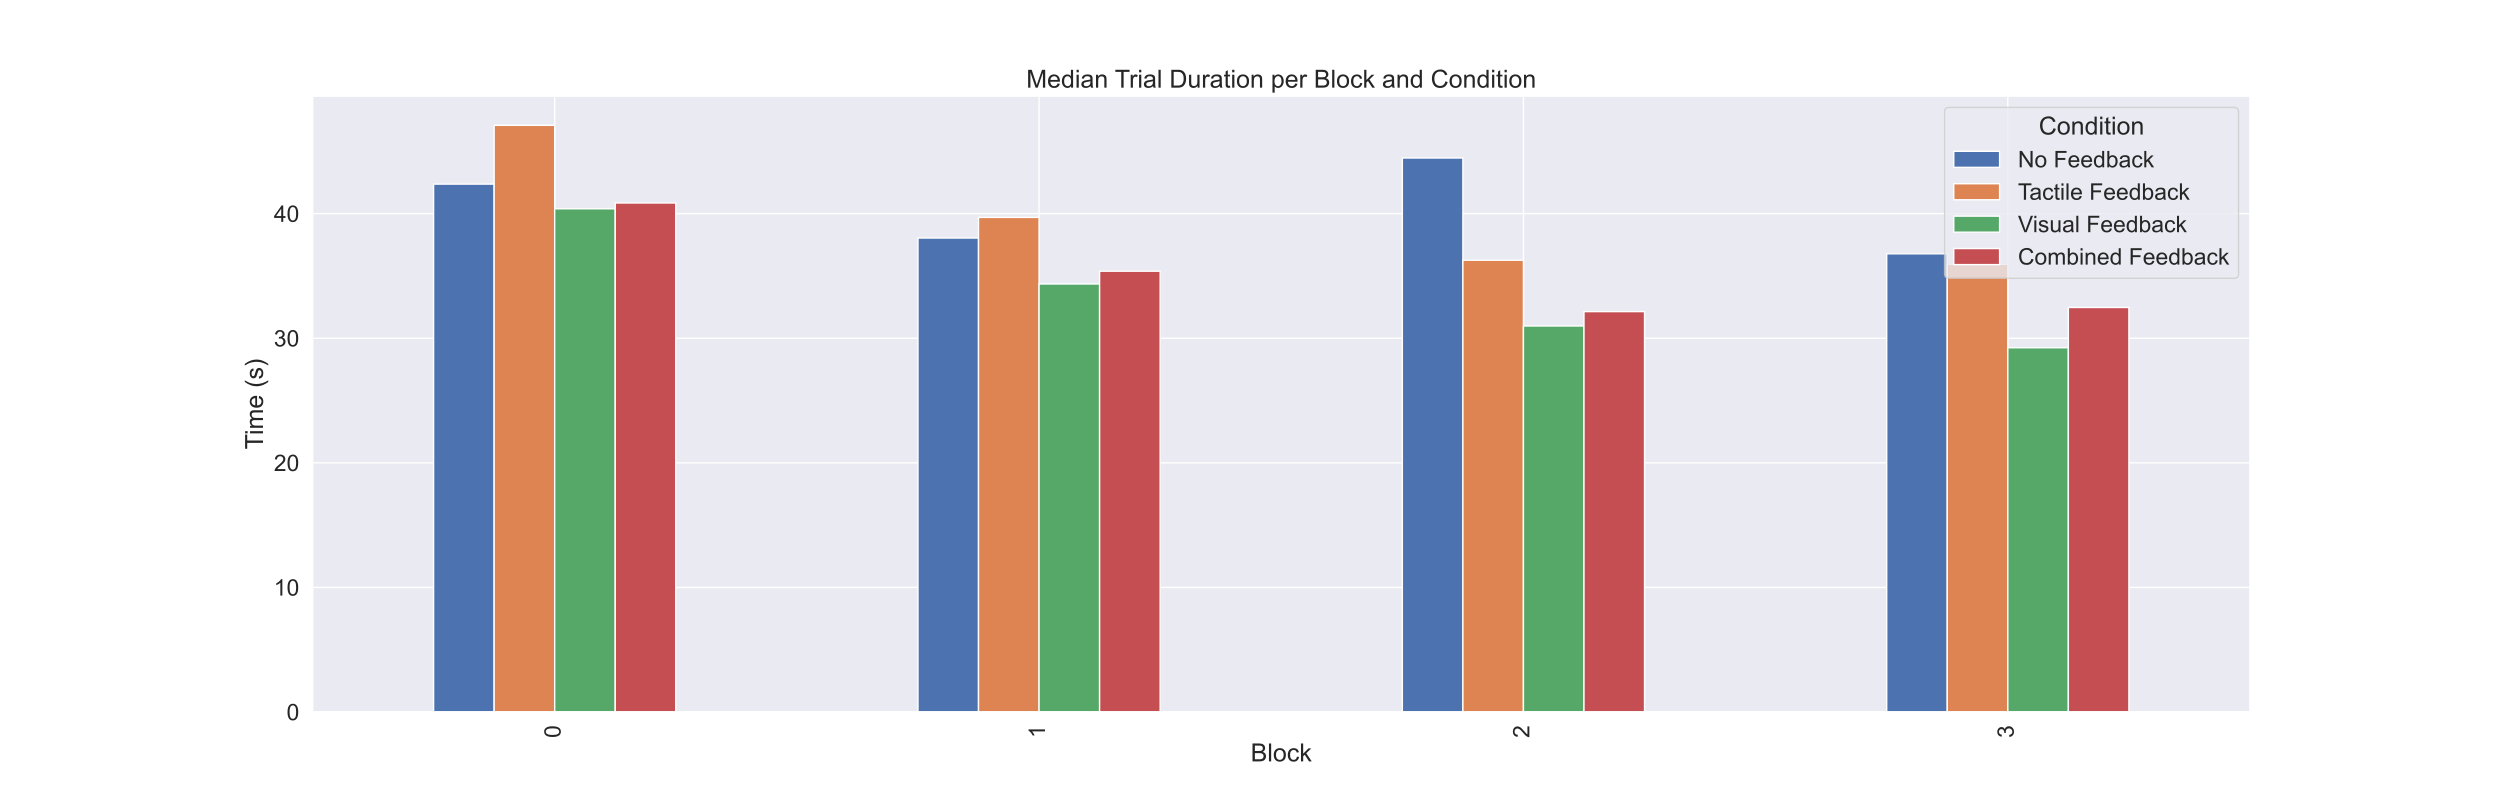
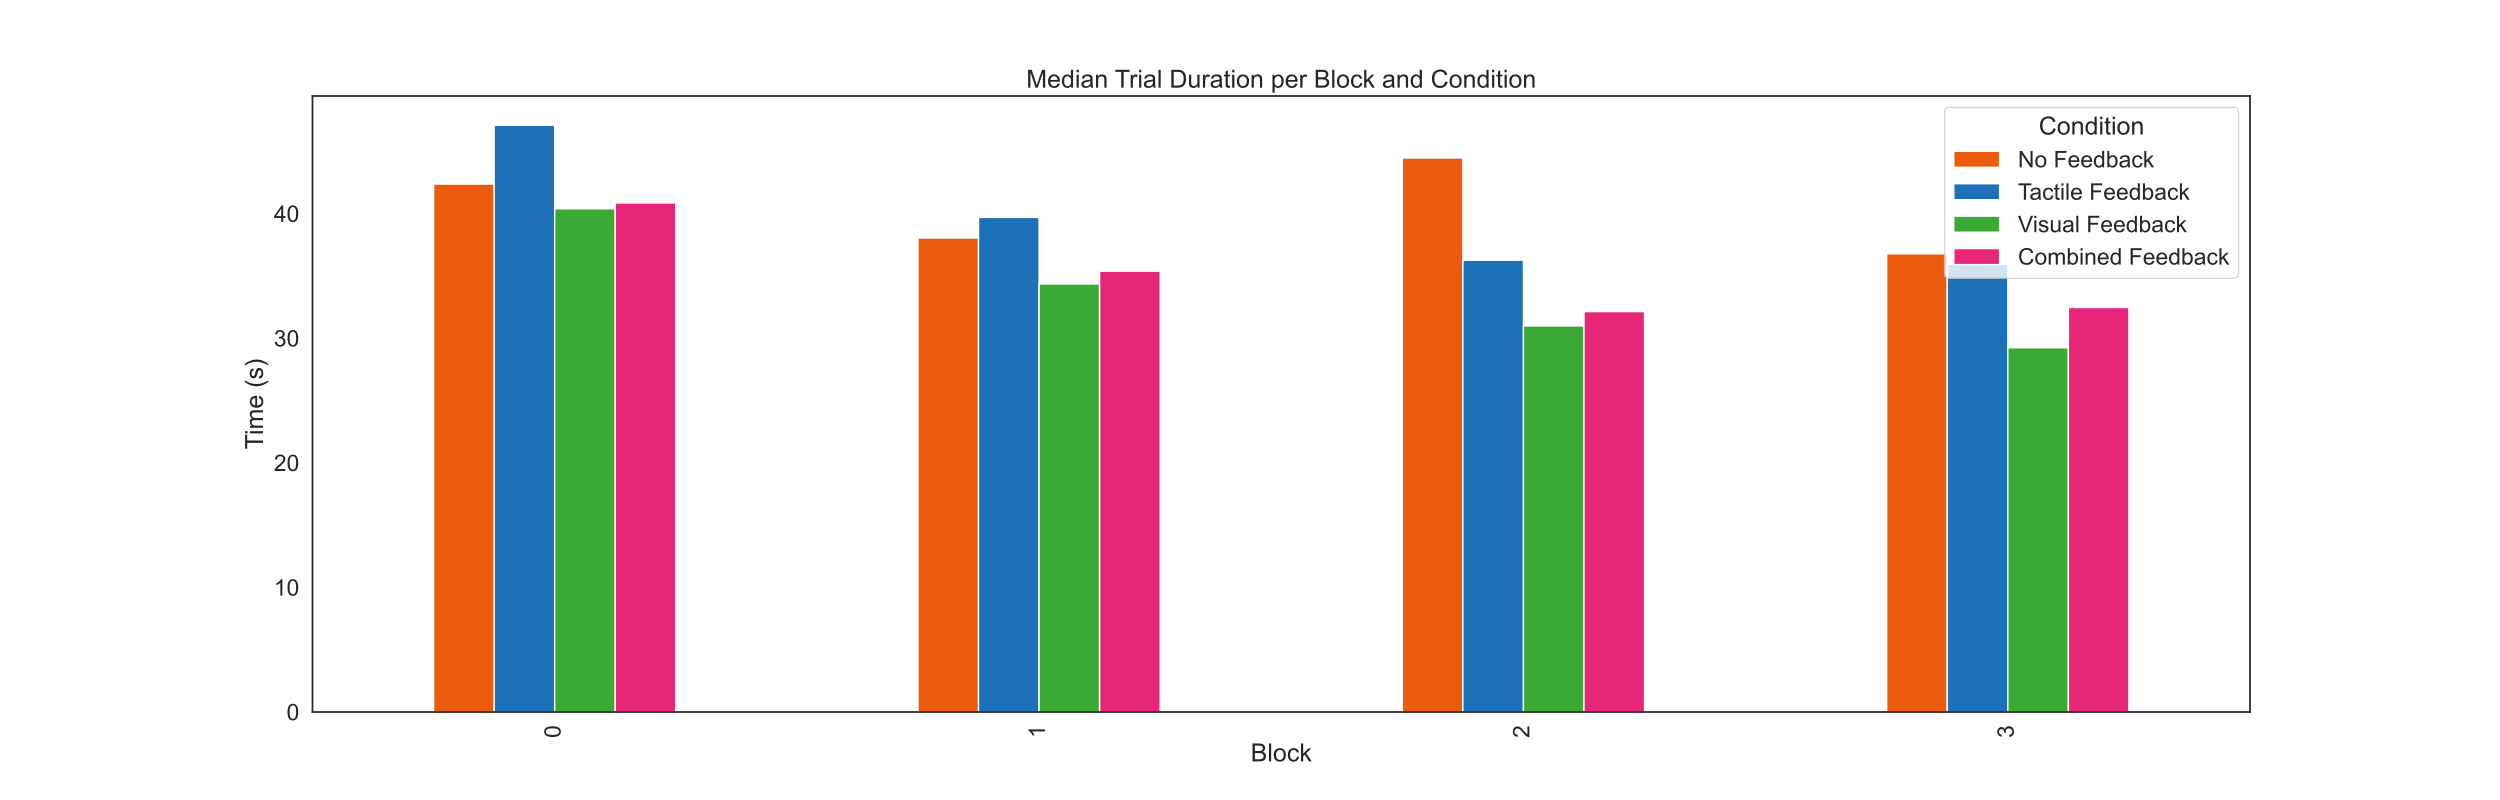
<svg xmlns="http://www.w3.org/2000/svg" xmlns:xlink="http://www.w3.org/1999/xlink" width="1800pt" height="576pt" viewBox="0 0 1800 576" version="1.1">
  <defs>
    <style type="text/css">*{stroke-linejoin: round; stroke-linecap: butt}</style>
  </defs>
  <g id="figure_1">
    <g id="patch_1">
      <path d="M 0 576  L 1800 576  L 1800 0  L 0 0  z " style="fill: #ffffff" />
    </g>
    <g id="axes_1">
      <g id="patch_2">
-         <path d="M 225 512.64  L 1620 512.64  L 1620 69.12  L 225 69.12  z " style="fill: #eaeaf2" />
+         <path d="M 225 512.64  L 1620 512.64  L 1620 69.12  L 225 69.12  z " style="fill: #ffffff" />
      </g>
      <g id="matplotlib.axis_1">
        <g id="xtick_1">
-           <g id="line2d_1">
-             <path d="M 399.375 512.64  L 399.375 69.12  " clip-path="url(#p7fa31ae000)" style="fill: none; stroke: #ffffff; stroke-linecap: round" />
-           </g>
          <g id="text_1">
            <g style="fill: #262626" transform="translate(403.6405 531.3155) rotate(-90) scale(0.165 -0.165)">
              <defs>
                <path id="ArialMT-30" d="M 266 2259  Q 266 3072 433 3567  Q 600 4063 929 4331  Q 1259 4600 1759 4600  Q 2128 4600 2406 4451  Q 2684 4303 2865 4023  Q 3047 3744 3150 3342  Q 3253 2941 3253 2259  Q 3253 1453 3087 958  Q 2922 463 2592 192  Q 2263 -78 1759 -78  Q 1097 -78 719 397  Q 266 969 266 2259  z M 844 2259  Q 844 1131 1108 757  Q 1372 384 1759 384  Q 2147 384 2411 759  Q 2675 1134 2675 2259  Q 2675 3391 2411 3762  Q 2147 4134 1753 4134  Q 1366 4134 1134 3806  Q 844 3388 844 2259  z " transform="scale(0.015625)" />
              </defs>
              <use xlink:href="#ArialMT-30" />
            </g>
          </g>
        </g>
        <g id="xtick_2">
-           <g id="line2d_2">
-             <path d="M 748.125 512.64  L 748.125 69.12  " clip-path="url(#p7fa31ae000)" style="fill: none; stroke: #ffffff; stroke-linecap: round" />
-           </g>
          <g id="text_2">
            <g style="fill: #262626" transform="translate(752.3905 531.3155) rotate(-90) scale(0.165 -0.165)">
              <defs>
                <path id="ArialMT-31" d="M 2384 0  L 1822 0  L 1822 3584  Q 1619 3391 1289 3197  Q 959 3003 697 2906  L 697 3450  Q 1169 3672 1522 3987  Q 1875 4303 2022 4600  L 2384 4600  L 2384 0  z " transform="scale(0.015625)" />
              </defs>
              <use xlink:href="#ArialMT-31" />
            </g>
          </g>
        </g>
        <g id="xtick_3">
-           <g id="line2d_3">
-             <path d="M 1096.875 512.64  L 1096.875 69.12  " clip-path="url(#p7fa31ae000)" style="fill: none; stroke: #ffffff; stroke-linecap: round" />
-           </g>
          <g id="text_3">
            <g style="fill: #262626" transform="translate(1101.141 531.3155) rotate(-90) scale(0.165 -0.165)">
              <defs>
                <path id="ArialMT-32" d="M 3222 541  L 3222 0  L 194 0  Q 188 203 259 391  Q 375 700 629 1000  Q 884 1300 1366 1694  Q 2113 2306 2375 2664  Q 2638 3022 2638 3341  Q 2638 3675 2398 3904  Q 2159 4134 1775 4134  Q 1369 4134 1125 3890  Q 881 3647 878 3216  L 300 3275  Q 359 3922 746 4261  Q 1134 4600 1788 4600  Q 2447 4600 2831 4234  Q 3216 3869 3216 3328  Q 3216 3053 3103 2787  Q 2991 2522 2730 2228  Q 2469 1934 1863 1422  Q 1356 997 1212 845  Q 1069 694 975 541  L 3222 541  z " transform="scale(0.015625)" />
              </defs>
              <use xlink:href="#ArialMT-32" />
            </g>
          </g>
        </g>
        <g id="xtick_4">
-           <g id="line2d_4">
-             <path d="M 1445.625 512.64  L 1445.625 69.12  " clip-path="url(#p7fa31ae000)" style="fill: none; stroke: #ffffff; stroke-linecap: round" />
-           </g>
          <g id="text_4">
            <g style="fill: #262626" transform="translate(1449.891 531.3155) rotate(-90) scale(0.165 -0.165)">
              <defs>
                <path id="ArialMT-33" d="M 269 1209  L 831 1284  Q 928 806 1161 595  Q 1394 384 1728 384  Q 2125 384 2398 659  Q 2672 934 2672 1341  Q 2672 1728 2419 1979  Q 2166 2231 1775 2231  Q 1616 2231 1378 2169  L 1441 2663  Q 1497 2656 1531 2656  Q 1891 2656 2178 2843  Q 2466 3031 2466 3422  Q 2466 3731 2256 3934  Q 2047 4138 1716 4138  Q 1388 4138 1169 3931  Q 950 3725 888 3313  L 325 3413  Q 428 3978 793 4289  Q 1159 4600 1703 4600  Q 2078 4600 2393 4439  Q 2709 4278 2876 4000  Q 3044 3722 3044 3409  Q 3044 3113 2884 2869  Q 2725 2625 2413 2481  Q 2819 2388 3044 2092  Q 3269 1797 3269 1353  Q 3269 753 2831 336  Q 2394 -81 1725 -81  Q 1122 -81 723 278  Q 325 638 269 1209  z " transform="scale(0.015625)" />
              </defs>
              <use xlink:href="#ArialMT-33" />
            </g>
          </g>
        </g>
        <g id="text_5">
          <g style="fill: #262626" transform="translate(900.4922 548.1996) scale(0.18 -0.18)">
            <defs>
              <path id="ArialMT-42" d="M 469 0  L 469 4581  L 2188 4581  Q 2713 4581 3030 4442  Q 3347 4303 3526 4014  Q 3706 3725 3706 3409  Q 3706 3116 3547 2856  Q 3388 2597 3066 2438  Q 3481 2316 3704 2022  Q 3928 1728 3928 1328  Q 3928 1006 3792 729  Q 3656 453 3456 303  Q 3256 153 2954 76  Q 2653 0 2216 0  L 469 0  z M 1075 2656  L 2066 2656  Q 2469 2656 2644 2709  Q 2875 2778 2992 2937  Q 3109 3097 3109 3338  Q 3109 3566 3000 3739  Q 2891 3913 2687 3977  Q 2484 4041 1991 4041  L 1075 4041  L 1075 2656  z M 1075 541  L 2216 541  Q 2509 541 2628 563  Q 2838 600 2978 687  Q 3119 775 3209 942  Q 3300 1109 3300 1328  Q 3300 1584 3169 1773  Q 3038 1963 2805 2039  Q 2572 2116 2134 2116  L 1075 2116  L 1075 541  z " transform="scale(0.015625)" />
              <path id="ArialMT-6c" d="M 409 0  L 409 4581  L 972 4581  L 972 0  L 409 0  z " transform="scale(0.015625)" />
              <path id="ArialMT-6f" d="M 213 1659  Q 213 2581 725 3025  Q 1153 3394 1769 3394  Q 2453 3394 2887 2945  Q 3322 2497 3322 1706  Q 3322 1066 3130 698  Q 2938 331 2570 128  Q 2203 -75 1769 -75  Q 1072 -75 642 372  Q 213 819 213 1659  z M 791 1659  Q 791 1022 1069 705  Q 1347 388 1769 388  Q 2188 388 2466 706  Q 2744 1025 2744 1678  Q 2744 2294 2464 2611  Q 2184 2928 1769 2928  Q 1347 2928 1069 2612  Q 791 2297 791 1659  z " transform="scale(0.015625)" />
              <path id="ArialMT-63" d="M 2588 1216  L 3141 1144  Q 3050 572 2676 248  Q 2303 -75 1759 -75  Q 1078 -75 664 370  Q 250 816 250 1647  Q 250 2184 428 2587  Q 606 2991 970 3192  Q 1334 3394 1763 3394  Q 2303 3394 2647 3120  Q 2991 2847 3088 2344  L 2541 2259  Q 2463 2594 2264 2762  Q 2066 2931 1784 2931  Q 1359 2931 1093 2626  Q 828 2322 828 1663  Q 828 994 1084 691  Q 1341 388 1753 388  Q 2084 388 2306 591  Q 2528 794 2588 1216  z " transform="scale(0.015625)" />
              <path id="ArialMT-6b" d="M 425 0  L 425 4581  L 988 4581  L 988 1969  L 2319 3319  L 3047 3319  L 1778 2088  L 3175 0  L 2481 0  L 1384 1697  L 988 1316  L 988 0  L 425 0  z " transform="scale(0.015625)" />
            </defs>
            <use xlink:href="#ArialMT-42" />
            <use xlink:href="#ArialMT-6c" x="66.699" />
            <use xlink:href="#ArialMT-6f" x="88.916" />
            <use xlink:href="#ArialMT-63" x="144.531" />
            <use xlink:href="#ArialMT-6b" x="194.531" />
          </g>
        </g>
      </g>
      <g id="matplotlib.axis_2">
        <g id="ytick_1">
-           <g id="line2d_5">
-             <path d="M 225 512.64  L 1620 512.64  " clip-path="url(#p7fa31ae000)" style="fill: none; stroke: #ffffff; stroke-linecap: round" />
-           </g>
          <g id="text_6">
            <g style="fill: #262626" transform="translate(206.3245 518.5452) scale(0.165 -0.165)">
              <use xlink:href="#ArialMT-30" />
            </g>
          </g>
        </g>
        <g id="ytick_2">
-           <g id="line2d_6">
-             <path d="M 225 422.938  L 1620 422.938  " clip-path="url(#p7fa31ae000)" style="fill: none; stroke: #ffffff; stroke-linecap: round" />
-           </g>
          <g id="text_7">
            <g style="fill: #262626" transform="translate(197.1489 428.8428) scale(0.165 -0.165)">
              <use xlink:href="#ArialMT-31" />
              <use xlink:href="#ArialMT-30" x="55.615" />
            </g>
          </g>
        </g>
        <g id="ytick_3">
-           <g id="line2d_7">
-             <path d="M 225 333.235  L 1620 333.235  " clip-path="url(#p7fa31ae000)" style="fill: none; stroke: #ffffff; stroke-linecap: round" />
-           </g>
          <g id="text_8">
            <g style="fill: #262626" transform="translate(197.1489 339.1405) scale(0.165 -0.165)">
              <use xlink:href="#ArialMT-32" />
              <use xlink:href="#ArialMT-30" x="55.615" />
            </g>
          </g>
        </g>
        <g id="ytick_4">
-           <g id="line2d_8">
-             <path d="M 225 243.533  L 1620 243.533  " clip-path="url(#p7fa31ae000)" style="fill: none; stroke: #ffffff; stroke-linecap: round" />
-           </g>
          <g id="text_9">
            <g style="fill: #262626" transform="translate(197.1489 249.4381) scale(0.165 -0.165)">
              <use xlink:href="#ArialMT-33" />
              <use xlink:href="#ArialMT-30" x="55.615" />
            </g>
          </g>
        </g>
        <g id="ytick_5">
-           <g id="line2d_9">
-             <path d="M 225 153.831  L 1620 153.831  " clip-path="url(#p7fa31ae000)" style="fill: none; stroke: #ffffff; stroke-linecap: round" />
-           </g>
          <g id="text_10">
            <g style="fill: #262626" transform="translate(197.1489 159.7357) scale(0.165 -0.165)">
              <defs>
                <path id="ArialMT-34" d="M 2069 0  L 2069 1097  L 81 1097  L 81 1613  L 2172 4581  L 2631 4581  L 2631 1613  L 3250 1613  L 3250 1097  L 2631 1097  L 2631 0  L 2069 0  z M 2069 1613  L 2069 3678  L 634 1613  L 2069 1613  z " transform="scale(0.015625)" />
              </defs>
              <use xlink:href="#ArialMT-34" />
              <use xlink:href="#ArialMT-30" x="55.615" />
            </g>
          </g>
        </g>
        <g id="text_11">
          <g style="fill: #262626" transform="translate(189.3605 323.5345) rotate(-90) scale(0.18 -0.18)">
            <defs>
              <path id="ArialMT-54" d="M 1659 0  L 1659 4041  L 150 4041  L 150 4581  L 3781 4581  L 3781 4041  L 2266 4041  L 2266 0  L 1659 0  z " transform="scale(0.015625)" />
              <path id="ArialMT-69" d="M 425 3934  L 425 4581  L 988 4581  L 988 3934  L 425 3934  z M 425 0  L 425 3319  L 988 3319  L 988 0  L 425 0  z " transform="scale(0.015625)" />
              <path id="ArialMT-6d" d="M 422 0  L 422 3319  L 925 3319  L 925 2853  Q 1081 3097 1340 3245  Q 1600 3394 1931 3394  Q 2300 3394 2536 3241  Q 2772 3088 2869 2813  Q 3263 3394 3894 3394  Q 4388 3394 4653 3120  Q 4919 2847 4919 2278  L 4919 0  L 4359 0  L 4359 2091  Q 4359 2428 4304 2576  Q 4250 2725 4106 2815  Q 3963 2906 3769 2906  Q 3419 2906 3187 2673  Q 2956 2441 2956 1928  L 2956 0  L 2394 0  L 2394 2156  Q 2394 2531 2256 2718  Q 2119 2906 1806 2906  Q 1569 2906 1367 2781  Q 1166 2656 1075 2415  Q 984 2175 984 1722  L 984 0  L 422 0  z " transform="scale(0.015625)" />
              <path id="ArialMT-65" d="M 2694 1069  L 3275 997  Q 3138 488 2766 206  Q 2394 -75 1816 -75  Q 1088 -75 661 373  Q 234 822 234 1631  Q 234 2469 665 2931  Q 1097 3394 1784 3394  Q 2450 3394 2872 2941  Q 3294 2488 3294 1666  Q 3294 1616 3291 1516  L 816 1516  Q 847 969 1125 678  Q 1403 388 1819 388  Q 2128 388 2347 550  Q 2566 713 2694 1069  z M 847 1978  L 2700 1978  Q 2663 2397 2488 2606  Q 2219 2931 1791 2931  Q 1403 2931 1139 2672  Q 875 2413 847 1978  z " transform="scale(0.015625)" />
              <path id="ArialMT-20" transform="scale(0.015625)" />
              <path id="ArialMT-28" d="M 1497 -1347  Q 1031 -759 709 28  Q 388 816 388 1659  Q 388 2403 628 3084  Q 909 3875 1497 4659  L 1900 4659  Q 1522 4009 1400 3731  Q 1209 3300 1100 2831  Q 966 2247 966 1656  Q 966 153 1900 -1347  L 1497 -1347  z " transform="scale(0.015625)" />
              <path id="ArialMT-73" d="M 197 991  L 753 1078  Q 800 744 1014 566  Q 1228 388 1613 388  Q 2000 388 2187 545  Q 2375 703 2375 916  Q 2375 1106 2209 1216  Q 2094 1291 1634 1406  Q 1016 1563 777 1677  Q 538 1791 414 1992  Q 291 2194 291 2438  Q 291 2659 392 2848  Q 494 3038 669 3163  Q 800 3259 1026 3326  Q 1253 3394 1513 3394  Q 1903 3394 2198 3281  Q 2494 3169 2634 2976  Q 2775 2784 2828 2463  L 2278 2388  Q 2241 2644 2061 2787  Q 1881 2931 1553 2931  Q 1166 2931 1000 2803  Q 834 2675 834 2503  Q 834 2394 903 2306  Q 972 2216 1119 2156  Q 1203 2125 1616 2013  Q 2213 1853 2448 1751  Q 2684 1650 2818 1456  Q 2953 1263 2953 975  Q 2953 694 2789 445  Q 2625 197 2315 61  Q 2006 -75 1616 -75  Q 969 -75 630 194  Q 291 463 197 991  z " transform="scale(0.015625)" />
              <path id="ArialMT-29" d="M 791 -1347  L 388 -1347  Q 1322 153 1322 1656  Q 1322 2244 1188 2822  Q 1081 3291 891 3722  Q 769 4003 388 4659  L 791 4659  Q 1378 3875 1659 3084  Q 1900 2403 1900 1659  Q 1900 816 1576 28  Q 1253 -759 791 -1347  z " transform="scale(0.015625)" />
            </defs>
            <use xlink:href="#ArialMT-54" />
            <use xlink:href="#ArialMT-69" x="57.334" />
            <use xlink:href="#ArialMT-6d" x="79.551" />
            <use xlink:href="#ArialMT-65" x="162.852" />
            <use xlink:href="#ArialMT-20" x="218.467" />
            <use xlink:href="#ArialMT-28" x="246.25" />
            <use xlink:href="#ArialMT-73" x="279.551" />
            <use xlink:href="#ArialMT-29" x="329.551" />
          </g>
        </g>
      </g>
      <g id="patch_3">
-         <path d="M 312.188 512.64  L 355.781 512.64  L 355.781 132.557  L 312.188 132.557  z " clip-path="url(#p7fa31ae000)" style="fill: #4c72b0; stroke: #ffffff; stroke-linejoin: miter" />
+         <path d="M 312.188 512.64  L 355.781 512.64  L 355.781 132.557  L 312.188 132.557  z " clip-path="url(#pcaa7cc6157)" style="fill: #ea5b0c; stroke: #ffffff; stroke-linejoin: miter" />
      </g>
      <g id="patch_4">
-         <path d="M 660.938 512.64  L 704.531 512.64  L 704.531 171.371  L 660.938 171.371  z " clip-path="url(#p7fa31ae000)" style="fill: #4c72b0; stroke: #ffffff; stroke-linejoin: miter" />
+         <path d="M 660.938 512.64  L 704.531 512.64  L 704.531 171.371  L 660.938 171.371  z " clip-path="url(#pcaa7cc6157)" style="fill: #ea5b0c; stroke: #ffffff; stroke-linejoin: miter" />
      </g>
      <g id="patch_5">
-         <path d="M 1009.688 512.64  L 1053.281 512.64  L 1053.281 113.755  L 1009.688 113.755  z " clip-path="url(#p7fa31ae000)" style="fill: #4c72b0; stroke: #ffffff; stroke-linejoin: miter" />
+         <path d="M 1009.688 512.64  L 1053.281 512.64  L 1053.281 113.755  L 1009.688 113.755  z " clip-path="url(#pcaa7cc6157)" style="fill: #ea5b0c; stroke: #ffffff; stroke-linejoin: miter" />
      </g>
      <g id="patch_6">
-         <path d="M 1358.438 512.64  L 1402.031 512.64  L 1402.031 182.733  L 1358.438 182.733  z " clip-path="url(#p7fa31ae000)" style="fill: #4c72b0; stroke: #ffffff; stroke-linejoin: miter" />
+         <path d="M 1358.438 512.64  L 1402.031 512.64  L 1402.031 182.733  L 1358.438 182.733  z " clip-path="url(#pcaa7cc6157)" style="fill: #ea5b0c; stroke: #ffffff; stroke-linejoin: miter" />
      </g>
      <g id="patch_7">
-         <path d="M 355.781 512.64  L 399.375 512.64  L 399.375 90.24  L 355.781 90.24  z " clip-path="url(#p7fa31ae000)" style="fill: #dd8452; stroke: #ffffff; stroke-linejoin: miter" />
+         <path d="M 355.781 512.64  L 399.375 512.64  L 399.375 90.24  L 355.781 90.24  z " clip-path="url(#pcaa7cc6157)" style="fill: #1d71b8; stroke: #ffffff; stroke-linejoin: miter" />
      </g>
      <g id="patch_8">
-         <path d="M 704.531 512.64  L 748.125 512.64  L 748.125 156.534  L 704.531 156.534  z " clip-path="url(#p7fa31ae000)" style="fill: #dd8452; stroke: #ffffff; stroke-linejoin: miter" />
+         <path d="M 704.531 512.64  L 748.125 512.64  L 748.125 156.534  L 704.531 156.534  z " clip-path="url(#pcaa7cc6157)" style="fill: #1d71b8; stroke: #ffffff; stroke-linejoin: miter" />
      </g>
      <g id="patch_9">
-         <path d="M 1053.281 512.64  L 1096.875 512.64  L 1096.875 187.362  L 1053.281 187.362  z " clip-path="url(#p7fa31ae000)" style="fill: #dd8452; stroke: #ffffff; stroke-linejoin: miter" />
+         <path d="M 1053.281 512.64  L 1096.875 512.64  L 1096.875 187.362  L 1053.281 187.362  z " clip-path="url(#pcaa7cc6157)" style="fill: #1d71b8; stroke: #ffffff; stroke-linejoin: miter" />
      </g>
      <g id="patch_10">
-         <path d="M 1402.031 512.64  L 1445.625 512.64  L 1445.625 190.299  L 1402.031 190.299  z " clip-path="url(#p7fa31ae000)" style="fill: #dd8452; stroke: #ffffff; stroke-linejoin: miter" />
+         <path d="M 1402.031 512.64  L 1445.625 512.64  L 1445.625 190.299  L 1402.031 190.299  z " clip-path="url(#pcaa7cc6157)" style="fill: #1d71b8; stroke: #ffffff; stroke-linejoin: miter" />
      </g>
      <g id="patch_11">
-         <path d="M 399.375 512.64  L 442.969 512.64  L 442.969 150.323  L 399.375 150.323  z " clip-path="url(#p7fa31ae000)" style="fill: #55a868; stroke: #ffffff; stroke-linejoin: miter" />
+         <path d="M 399.375 512.64  L 442.969 512.64  L 442.969 150.323  L 399.375 150.323  z " clip-path="url(#pcaa7cc6157)" style="fill: #3aaa35; stroke: #ffffff; stroke-linejoin: miter" />
      </g>
      <g id="patch_12">
-         <path d="M 748.125 512.64  L 791.719 512.64  L 791.719 204.46  L 748.125 204.46  z " clip-path="url(#p7fa31ae000)" style="fill: #55a868; stroke: #ffffff; stroke-linejoin: miter" />
+         <path d="M 748.125 512.64  L 791.719 512.64  L 791.719 204.46  L 748.125 204.46  z " clip-path="url(#pcaa7cc6157)" style="fill: #3aaa35; stroke: #ffffff; stroke-linejoin: miter" />
      </g>
      <g id="patch_13">
-         <path d="M 1096.875 512.64  L 1140.469 512.64  L 1140.469 234.705  L 1096.875 234.705  z " clip-path="url(#p7fa31ae000)" style="fill: #55a868; stroke: #ffffff; stroke-linejoin: miter" />
+         <path d="M 1096.875 512.64  L 1140.469 512.64  L 1140.469 234.705  L 1096.875 234.705  z " clip-path="url(#pcaa7cc6157)" style="fill: #3aaa35; stroke: #ffffff; stroke-linejoin: miter" />
      </g>
      <g id="patch_14">
-         <path d="M 1445.625 512.64  L 1489.219 512.64  L 1489.219 250.378  L 1445.625 250.378  z " clip-path="url(#p7fa31ae000)" style="fill: #55a868; stroke: #ffffff; stroke-linejoin: miter" />
+         <path d="M 1445.625 512.64  L 1489.219 512.64  L 1489.219 250.378  L 1445.625 250.378  z " clip-path="url(#pcaa7cc6157)" style="fill: #3aaa35; stroke: #ffffff; stroke-linejoin: miter" />
      </g>
      <g id="patch_15">
-         <path d="M 442.969 512.64  L 486.562 512.64  L 486.562 146.151  L 442.969 146.151  z " clip-path="url(#p7fa31ae000)" style="fill: #c44e52; stroke: #ffffff; stroke-linejoin: miter" />
+         <path d="M 442.969 512.64  L 486.562 512.64  L 486.562 146.151  L 442.969 146.151  z " clip-path="url(#pcaa7cc6157)" style="fill: #e7267a; stroke: #ffffff; stroke-linejoin: miter" />
      </g>
      <g id="patch_16">
-         <path d="M 791.719 512.64  L 835.312 512.64  L 835.312 195.263  L 791.719 195.263  z " clip-path="url(#p7fa31ae000)" style="fill: #c44e52; stroke: #ffffff; stroke-linejoin: miter" />
+         <path d="M 791.719 512.64  L 835.312 512.64  L 835.312 195.263  L 791.719 195.263  z " clip-path="url(#pcaa7cc6157)" style="fill: #e7267a; stroke: #ffffff; stroke-linejoin: miter" />
      </g>
      <g id="patch_17">
-         <path d="M 1140.469 512.64  L 1184.062 512.64  L 1184.062 224.363  L 1140.469 224.363  z " clip-path="url(#p7fa31ae000)" style="fill: #c44e52; stroke: #ffffff; stroke-linejoin: miter" />
+         <path d="M 1140.469 512.64  L 1184.062 512.64  L 1184.062 224.363  L 1140.469 224.363  z " clip-path="url(#pcaa7cc6157)" style="fill: #e7267a; stroke: #ffffff; stroke-linejoin: miter" />
      </g>
      <g id="patch_18">
-         <path d="M 1489.219 512.64  L 1532.812 512.64  L 1532.812 221.385  L 1489.219 221.385  z " clip-path="url(#p7fa31ae000)" style="fill: #c44e52; stroke: #ffffff; stroke-linejoin: miter" />
+         <path d="M 1489.219 512.64  L 1532.812 512.64  L 1532.812 221.385  L 1489.219 221.385  z " clip-path="url(#pcaa7cc6157)" style="fill: #e7267a; stroke: #ffffff; stroke-linejoin: miter" />
      </g>
      <g id="patch_19">
-         <path d="M 225 512.64  L 225 69.12  " style="fill: none; stroke: #ffffff; stroke-width: 1.25; stroke-linejoin: miter; stroke-linecap: square" />
+         <path d="M 225 512.64  L 225 69.12  " style="fill: none; stroke: #262626; stroke-width: 1.25; stroke-linejoin: miter; stroke-linecap: square" />
      </g>
      <g id="patch_20">
-         <path d="M 1620 512.64  L 1620 69.12  " style="fill: none; stroke: #ffffff; stroke-width: 1.25; stroke-linejoin: miter; stroke-linecap: square" />
+         <path d="M 1620 512.64  L 1620 69.12  " style="fill: none; stroke: #262626; stroke-width: 1.25; stroke-linejoin: miter; stroke-linecap: square" />
      </g>
      <g id="patch_21">
-         <path d="M 225 512.64  L 1620 512.64  " style="fill: none; stroke: #ffffff; stroke-width: 1.25; stroke-linejoin: miter; stroke-linecap: square" />
+         <path d="M 225 512.64  L 1620 512.64  " style="fill: none; stroke: #262626; stroke-width: 1.25; stroke-linejoin: miter; stroke-linecap: square" />
      </g>
      <g id="patch_22">
-         <path d="M 225 69.12  L 1620 69.12  " style="fill: none; stroke: #ffffff; stroke-width: 1.25; stroke-linejoin: miter; stroke-linecap: square" />
+         <path d="M 225 69.12  L 1620 69.12  " style="fill: none; stroke: #262626; stroke-width: 1.25; stroke-linejoin: miter; stroke-linecap: square" />
      </g>
      <g id="text_12">
        <g style="fill: #262626" transform="translate(738.9112 63.12) scale(0.18 -0.18)">
          <defs>
            <path id="ArialMT-4d" d="M 475 0  L 475 4581  L 1388 4581  L 2472 1338  Q 2622 884 2691 659  Q 2769 909 2934 1394  L 4031 4581  L 4847 4581  L 4847 0  L 4263 0  L 4263 3834  L 2931 0  L 2384 0  L 1059 3900  L 1059 0  L 475 0  z " transform="scale(0.015625)" />
            <path id="ArialMT-64" d="M 2575 0  L 2575 419  Q 2259 -75 1647 -75  Q 1250 -75 917 144  Q 584 363 401 755  Q 219 1147 219 1656  Q 219 2153 384 2558  Q 550 2963 881 3178  Q 1213 3394 1622 3394  Q 1922 3394 2156 3267  Q 2391 3141 2538 2938  L 2538 4581  L 3097 4581  L 3097 0  L 2575 0  z M 797 1656  Q 797 1019 1065 703  Q 1334 388 1700 388  Q 2069 388 2326 689  Q 2584 991 2584 1609  Q 2584 2291 2321 2609  Q 2059 2928 1675 2928  Q 1300 2928 1048 2622  Q 797 2316 797 1656  z " transform="scale(0.015625)" />
            <path id="ArialMT-61" d="M 2588 409  Q 2275 144 1986 34  Q 1697 -75 1366 -75  Q 819 -75 525 192  Q 231 459 231 875  Q 231 1119 342 1320  Q 453 1522 633 1644  Q 813 1766 1038 1828  Q 1203 1872 1538 1913  Q 2219 1994 2541 2106  Q 2544 2222 2544 2253  Q 2544 2597 2384 2738  Q 2169 2928 1744 2928  Q 1347 2928 1158 2789  Q 969 2650 878 2297  L 328 2372  Q 403 2725 575 2942  Q 747 3159 1072 3276  Q 1397 3394 1825 3394  Q 2250 3394 2515 3294  Q 2781 3194 2906 3042  Q 3031 2891 3081 2659  Q 3109 2516 3109 2141  L 3109 1391  Q 3109 606 3145 398  Q 3181 191 3288 0  L 2700 0  Q 2613 175 2588 409  z M 2541 1666  Q 2234 1541 1622 1453  Q 1275 1403 1131 1340  Q 988 1278 909 1158  Q 831 1038 831 891  Q 831 666 1001 516  Q 1172 366 1500 366  Q 1825 366 2078 508  Q 2331 650 2450 897  Q 2541 1088 2541 1459  L 2541 1666  z " transform="scale(0.015625)" />
            <path id="ArialMT-6e" d="M 422 0  L 422 3319  L 928 3319  L 928 2847  Q 1294 3394 1984 3394  Q 2284 3394 2536 3286  Q 2788 3178 2913 3003  Q 3038 2828 3088 2588  Q 3119 2431 3119 2041  L 3119 0  L 2556 0  L 2556 2019  Q 2556 2363 2490 2533  Q 2425 2703 2258 2804  Q 2091 2906 1866 2906  Q 1506 2906 1245 2678  Q 984 2450 984 1813  L 984 0  L 422 0  z " transform="scale(0.015625)" />
            <path id="ArialMT-72" d="M 416 0  L 416 3319  L 922 3319  L 922 2816  Q 1116 3169 1280 3281  Q 1444 3394 1641 3394  Q 1925 3394 2219 3213  L 2025 2691  Q 1819 2813 1613 2813  Q 1428 2813 1281 2702  Q 1134 2591 1072 2394  Q 978 2094 978 1738  L 978 0  L 416 0  z " transform="scale(0.015625)" />
            <path id="ArialMT-44" d="M 494 0  L 494 4581  L 2072 4581  Q 2606 4581 2888 4516  Q 3281 4425 3559 4188  Q 3922 3881 4101 3404  Q 4281 2928 4281 2316  Q 4281 1794 4159 1391  Q 4038 988 3847 723  Q 3656 459 3429 307  Q 3203 156 2883 78  Q 2563 0 2147 0  L 494 0  z M 1100 541  L 2078 541  Q 2531 541 2789 625  Q 3047 709 3200 863  Q 3416 1078 3536 1442  Q 3656 1806 3656 2325  Q 3656 3044 3420 3430  Q 3184 3816 2847 3947  Q 2603 4041 2063 4041  L 1100 4041  L 1100 541  z " transform="scale(0.015625)" />
            <path id="ArialMT-75" d="M 2597 0  L 2597 488  Q 2209 -75 1544 -75  Q 1250 -75 995 37  Q 741 150 617 320  Q 494 491 444 738  Q 409 903 409 1263  L 409 3319  L 972 3319  L 972 1478  Q 972 1038 1006 884  Q 1059 663 1231 536  Q 1403 409 1656 409  Q 1909 409 2131 539  Q 2353 669 2445 892  Q 2538 1116 2538 1541  L 2538 3319  L 3100 3319  L 3100 0  L 2597 0  z " transform="scale(0.015625)" />
            <path id="ArialMT-74" d="M 1650 503  L 1731 6  Q 1494 -44 1306 -44  Q 1000 -44 831 53  Q 663 150 594 308  Q 525 466 525 972  L 525 2881  L 113 2881  L 113 3319  L 525 3319  L 525 4141  L 1084 4478  L 1084 3319  L 1650 3319  L 1650 2881  L 1084 2881  L 1084 941  Q 1084 700 1114 631  Q 1144 563 1211 522  Q 1278 481 1403 481  Q 1497 481 1650 503  z " transform="scale(0.015625)" />
            <path id="ArialMT-70" d="M 422 -1272  L 422 3319  L 934 3319  L 934 2888  Q 1116 3141 1344 3267  Q 1572 3394 1897 3394  Q 2322 3394 2647 3175  Q 2972 2956 3137 2557  Q 3303 2159 3303 1684  Q 3303 1175 3120 767  Q 2938 359 2589 142  Q 2241 -75 1856 -75  Q 1575 -75 1351 44  Q 1128 163 984 344  L 984 -1272  L 422 -1272  z M 931 1641  Q 931 1000 1190 694  Q 1450 388 1819 388  Q 2194 388 2461 705  Q 2728 1022 2728 1688  Q 2728 2322 2467 2637  Q 2206 2953 1844 2953  Q 1484 2953 1207 2617  Q 931 2281 931 1641  z " transform="scale(0.015625)" />
            <path id="ArialMT-43" d="M 3763 1606  L 4369 1453  Q 4178 706 3683 314  Q 3188 -78 2472 -78  Q 1731 -78 1267 223  Q 803 525 561 1097  Q 319 1669 319 2325  Q 319 3041 592 3573  Q 866 4106 1370 4382  Q 1875 4659 2481 4659  Q 3169 4659 3637 4309  Q 4106 3959 4291 3325  L 3694 3184  Q 3534 3684 3231 3912  Q 2928 4141 2469 4141  Q 1941 4141 1586 3887  Q 1231 3634 1087 3207  Q 944 2781 944 2328  Q 944 1744 1114 1308  Q 1284 872 1643 656  Q 2003 441 2422 441  Q 2931 441 3284 734  Q 3638 1028 3763 1606  z " transform="scale(0.015625)" />
          </defs>
          <use xlink:href="#ArialMT-4d" />
          <use xlink:href="#ArialMT-65" x="83.301" />
          <use xlink:href="#ArialMT-64" x="138.916" />
          <use xlink:href="#ArialMT-69" x="194.531" />
          <use xlink:href="#ArialMT-61" x="216.748" />
          <use xlink:href="#ArialMT-6e" x="272.363" />
          <use xlink:href="#ArialMT-20" x="327.979" />
          <use xlink:href="#ArialMT-54" x="354.012" />
          <use xlink:href="#ArialMT-72" x="411.346" />
          <use xlink:href="#ArialMT-69" x="444.646" />
          <use xlink:href="#ArialMT-61" x="466.863" />
          <use xlink:href="#ArialMT-6c" x="522.479" />
          <use xlink:href="#ArialMT-20" x="544.695" />
          <use xlink:href="#ArialMT-44" x="572.479" />
          <use xlink:href="#ArialMT-75" x="644.695" />
          <use xlink:href="#ArialMT-72" x="700.311" />
          <use xlink:href="#ArialMT-61" x="733.611" />
          <use xlink:href="#ArialMT-74" x="789.227" />
          <use xlink:href="#ArialMT-69" x="817.01" />
          <use xlink:href="#ArialMT-6f" x="839.227" />
          <use xlink:href="#ArialMT-6e" x="894.842" />
          <use xlink:href="#ArialMT-20" x="950.457" />
          <use xlink:href="#ArialMT-70" x="978.24" />
          <use xlink:href="#ArialMT-65" x="1033.855" />
          <use xlink:href="#ArialMT-72" x="1089.471" />
          <use xlink:href="#ArialMT-20" x="1122.771" />
          <use xlink:href="#ArialMT-42" x="1150.555" />
          <use xlink:href="#ArialMT-6c" x="1217.254" />
          <use xlink:href="#ArialMT-6f" x="1239.471" />
          <use xlink:href="#ArialMT-63" x="1295.086" />
          <use xlink:href="#ArialMT-6b" x="1345.086" />
          <use xlink:href="#ArialMT-20" x="1395.086" />
          <use xlink:href="#ArialMT-61" x="1422.869" />
          <use xlink:href="#ArialMT-6e" x="1478.484" />
          <use xlink:href="#ArialMT-64" x="1534.1" />
          <use xlink:href="#ArialMT-20" x="1589.715" />
          <use xlink:href="#ArialMT-43" x="1617.498" />
          <use xlink:href="#ArialMT-6f" x="1689.715" />
          <use xlink:href="#ArialMT-6e" x="1745.33" />
          <use xlink:href="#ArialMT-64" x="1800.945" />
          <use xlink:href="#ArialMT-69" x="1856.561" />
          <use xlink:href="#ArialMT-74" x="1878.777" />
          <use xlink:href="#ArialMT-69" x="1906.561" />
          <use xlink:href="#ArialMT-6f" x="1928.777" />
          <use xlink:href="#ArialMT-6e" x="1984.393" />
        </g>
      </g>
      <g id="legend_1">
        <g id="patch_23">
-           <path d="M 1403.407 200.391  L 1608.45 200.391  Q 1611.75 200.391 1611.75 197.091  L 1611.75 80.67  Q 1611.75 77.37 1608.45 77.37  L 1403.407 77.37  Q 1400.107 77.37 1400.107 80.67  L 1400.107 197.091  Q 1400.107 200.391 1403.407 200.391  z " style="fill: #eaeaf2; opacity: 0.8; stroke: #cccccc; stroke-linejoin: miter" />
+           <path d="M 1403.407 200.391  L 1608.45 200.391  Q 1611.75 200.391 1611.75 197.091  L 1611.75 80.67  Q 1611.75 77.37 1608.45 77.37  L 1403.407 77.37  Q 1400.107 77.37 1400.107 80.67  L 1400.107 197.091  Q 1400.107 200.391 1403.407 200.391  z " style="fill: #ffffff; opacity: 0.8; stroke: #cccccc; stroke-linejoin: miter" />
        </g>
        <g id="text_13">
          <g style="fill: #262626" transform="translate(1467.905 96.85406) scale(0.18 -0.18)">
            <use xlink:href="#ArialMT-43" />
            <use xlink:href="#ArialMT-6f" x="72.217" />
            <use xlink:href="#ArialMT-6e" x="127.832" />
            <use xlink:href="#ArialMT-64" x="183.447" />
            <use xlink:href="#ArialMT-69" x="239.062" />
            <use xlink:href="#ArialMT-74" x="261.279" />
            <use xlink:href="#ArialMT-69" x="289.062" />
            <use xlink:href="#ArialMT-6f" x="311.279" />
            <use xlink:href="#ArialMT-6e" x="366.895" />
          </g>
        </g>
        <g id="patch_24">
-           <path d="M 1406.707 120.492  L 1439.707 120.492  L 1439.707 108.942  L 1406.707 108.942  z " style="fill: #4c72b0; stroke: #ffffff; stroke-linejoin: miter" />
+           <path d="M 1406.707 120.492  L 1439.707 120.492  L 1439.707 108.942  L 1406.707 108.942  z " style="fill: #ea5b0c; stroke: #ffffff; stroke-linejoin: miter" />
        </g>
        <g id="text_14">
          <g style="fill: #262626" transform="translate(1452.907 120.492) scale(0.165 -0.165)">
            <defs>
              <path id="ArialMT-4e" d="M 488 0  L 488 4581  L 1109 4581  L 3516 984  L 3516 4581  L 4097 4581  L 4097 0  L 3475 0  L 1069 3600  L 1069 0  L 488 0  z " transform="scale(0.015625)" />
              <path id="ArialMT-46" d="M 525 0  L 525 4581  L 3616 4581  L 3616 4041  L 1131 4041  L 1131 2622  L 3281 2622  L 3281 2081  L 1131 2081  L 1131 0  L 525 0  z " transform="scale(0.015625)" />
              <path id="ArialMT-62" d="M 941 0  L 419 0  L 419 4581  L 981 4581  L 981 2947  Q 1338 3394 1891 3394  Q 2197 3394 2470 3270  Q 2744 3147 2920 2923  Q 3097 2700 3197 2384  Q 3297 2069 3297 1709  Q 3297 856 2875 390  Q 2453 -75 1863 -75  Q 1275 -75 941 416  L 941 0  z M 934 1684  Q 934 1088 1097 822  Q 1363 388 1816 388  Q 2184 388 2453 708  Q 2722 1028 2722 1663  Q 2722 2313 2464 2622  Q 2206 2931 1841 2931  Q 1472 2931 1203 2611  Q 934 2291 934 1684  z " transform="scale(0.015625)" />
            </defs>
            <use xlink:href="#ArialMT-4e" />
            <use xlink:href="#ArialMT-6f" x="72.217" />
            <use xlink:href="#ArialMT-20" x="127.832" />
            <use xlink:href="#ArialMT-46" x="155.615" />
            <use xlink:href="#ArialMT-65" x="216.699" />
            <use xlink:href="#ArialMT-65" x="272.314" />
            <use xlink:href="#ArialMT-64" x="327.93" />
            <use xlink:href="#ArialMT-62" x="383.545" />
            <use xlink:href="#ArialMT-61" x="439.16" />
            <use xlink:href="#ArialMT-63" x="494.775" />
            <use xlink:href="#ArialMT-6b" x="544.775" />
          </g>
        </g>
        <g id="patch_25">
-           <path d="M 1406.707 143.832  L 1439.707 143.832  L 1439.707 132.282  L 1406.707 132.282  z " style="fill: #dd8452; stroke: #ffffff; stroke-linejoin: miter" />
+           <path d="M 1406.707 143.832  L 1439.707 143.832  L 1439.707 132.282  L 1406.707 132.282  z " style="fill: #1d71b8; stroke: #ffffff; stroke-linejoin: miter" />
        </g>
        <g id="text_15">
          <g style="fill: #262626" transform="translate(1452.907 143.8317) scale(0.165 -0.165)">
            <use xlink:href="#ArialMT-54" />
            <use xlink:href="#ArialMT-61" x="49.959" />
            <use xlink:href="#ArialMT-63" x="105.574" />
            <use xlink:href="#ArialMT-74" x="155.574" />
            <use xlink:href="#ArialMT-69" x="183.357" />
            <use xlink:href="#ArialMT-6c" x="205.574" />
            <use xlink:href="#ArialMT-65" x="227.791" />
            <use xlink:href="#ArialMT-20" x="283.406" />
            <use xlink:href="#ArialMT-46" x="311.189" />
            <use xlink:href="#ArialMT-65" x="372.273" />
            <use xlink:href="#ArialMT-65" x="427.889" />
            <use xlink:href="#ArialMT-64" x="483.504" />
            <use xlink:href="#ArialMT-62" x="539.119" />
            <use xlink:href="#ArialMT-61" x="594.734" />
            <use xlink:href="#ArialMT-63" x="650.35" />
            <use xlink:href="#ArialMT-6b" x="700.35" />
          </g>
        </g>
        <g id="patch_26">
-           <path d="M 1406.707 167.171  L 1439.707 167.171  L 1439.707 155.621  L 1406.707 155.621  z " style="fill: #55a868; stroke: #ffffff; stroke-linejoin: miter" />
+           <path d="M 1406.707 167.171  L 1439.707 167.171  L 1439.707 155.621  L 1406.707 155.621  z " style="fill: #3aaa35; stroke: #ffffff; stroke-linejoin: miter" />
        </g>
        <g id="text_16">
          <g style="fill: #262626" transform="translate(1452.907 167.1715) scale(0.165 -0.165)">
            <defs>
              <path id="ArialMT-56" d="M 1803 0  L 28 4581  L 684 4581  L 1875 1253  Q 2019 853 2116 503  Q 2222 878 2363 1253  L 3600 4581  L 4219 4581  L 2425 0  L 1803 0  z " transform="scale(0.015625)" />
            </defs>
            <use xlink:href="#ArialMT-56" />
            <use xlink:href="#ArialMT-69" x="64.949" />
            <use xlink:href="#ArialMT-73" x="87.166" />
            <use xlink:href="#ArialMT-75" x="137.166" />
            <use xlink:href="#ArialMT-61" x="192.781" />
            <use xlink:href="#ArialMT-6c" x="248.396" />
            <use xlink:href="#ArialMT-20" x="270.613" />
            <use xlink:href="#ArialMT-46" x="298.396" />
            <use xlink:href="#ArialMT-65" x="359.48" />
            <use xlink:href="#ArialMT-65" x="415.096" />
            <use xlink:href="#ArialMT-64" x="470.711" />
            <use xlink:href="#ArialMT-62" x="526.326" />
            <use xlink:href="#ArialMT-61" x="581.941" />
            <use xlink:href="#ArialMT-63" x="637.557" />
            <use xlink:href="#ArialMT-6b" x="687.557" />
          </g>
        </g>
        <g id="patch_27">
-           <path d="M 1406.707 190.511  L 1439.707 190.511  L 1439.707 178.961  L 1406.707 178.961  z " style="fill: #c44e52; stroke: #ffffff; stroke-linejoin: miter" />
+           <path d="M 1406.707 190.511  L 1439.707 190.511  L 1439.707 178.961  L 1406.707 178.961  z " style="fill: #e7267a; stroke: #ffffff; stroke-linejoin: miter" />
        </g>
        <g id="text_17">
          <g style="fill: #262626" transform="translate(1452.907 190.5112) scale(0.165 -0.165)">
            <use xlink:href="#ArialMT-43" />
            <use xlink:href="#ArialMT-6f" x="72.217" />
            <use xlink:href="#ArialMT-6d" x="127.832" />
            <use xlink:href="#ArialMT-62" x="211.133" />
            <use xlink:href="#ArialMT-69" x="266.748" />
            <use xlink:href="#ArialMT-6e" x="288.965" />
            <use xlink:href="#ArialMT-65" x="344.58" />
            <use xlink:href="#ArialMT-64" x="400.195" />
            <use xlink:href="#ArialMT-20" x="455.811" />
            <use xlink:href="#ArialMT-46" x="483.594" />
            <use xlink:href="#ArialMT-65" x="544.678" />
            <use xlink:href="#ArialMT-65" x="600.293" />
            <use xlink:href="#ArialMT-64" x="655.908" />
            <use xlink:href="#ArialMT-62" x="711.523" />
            <use xlink:href="#ArialMT-61" x="767.139" />
            <use xlink:href="#ArialMT-63" x="822.754" />
            <use xlink:href="#ArialMT-6b" x="872.754" />
          </g>
        </g>
      </g>
    </g>
  </g>
  <defs>
-     <clipPath id="p7fa31ae000">
+     <clipPath id="pcaa7cc6157">
      <rect x="225" y="69.12" width="1395" height="443.52" />
    </clipPath>
  </defs>
</svg>
